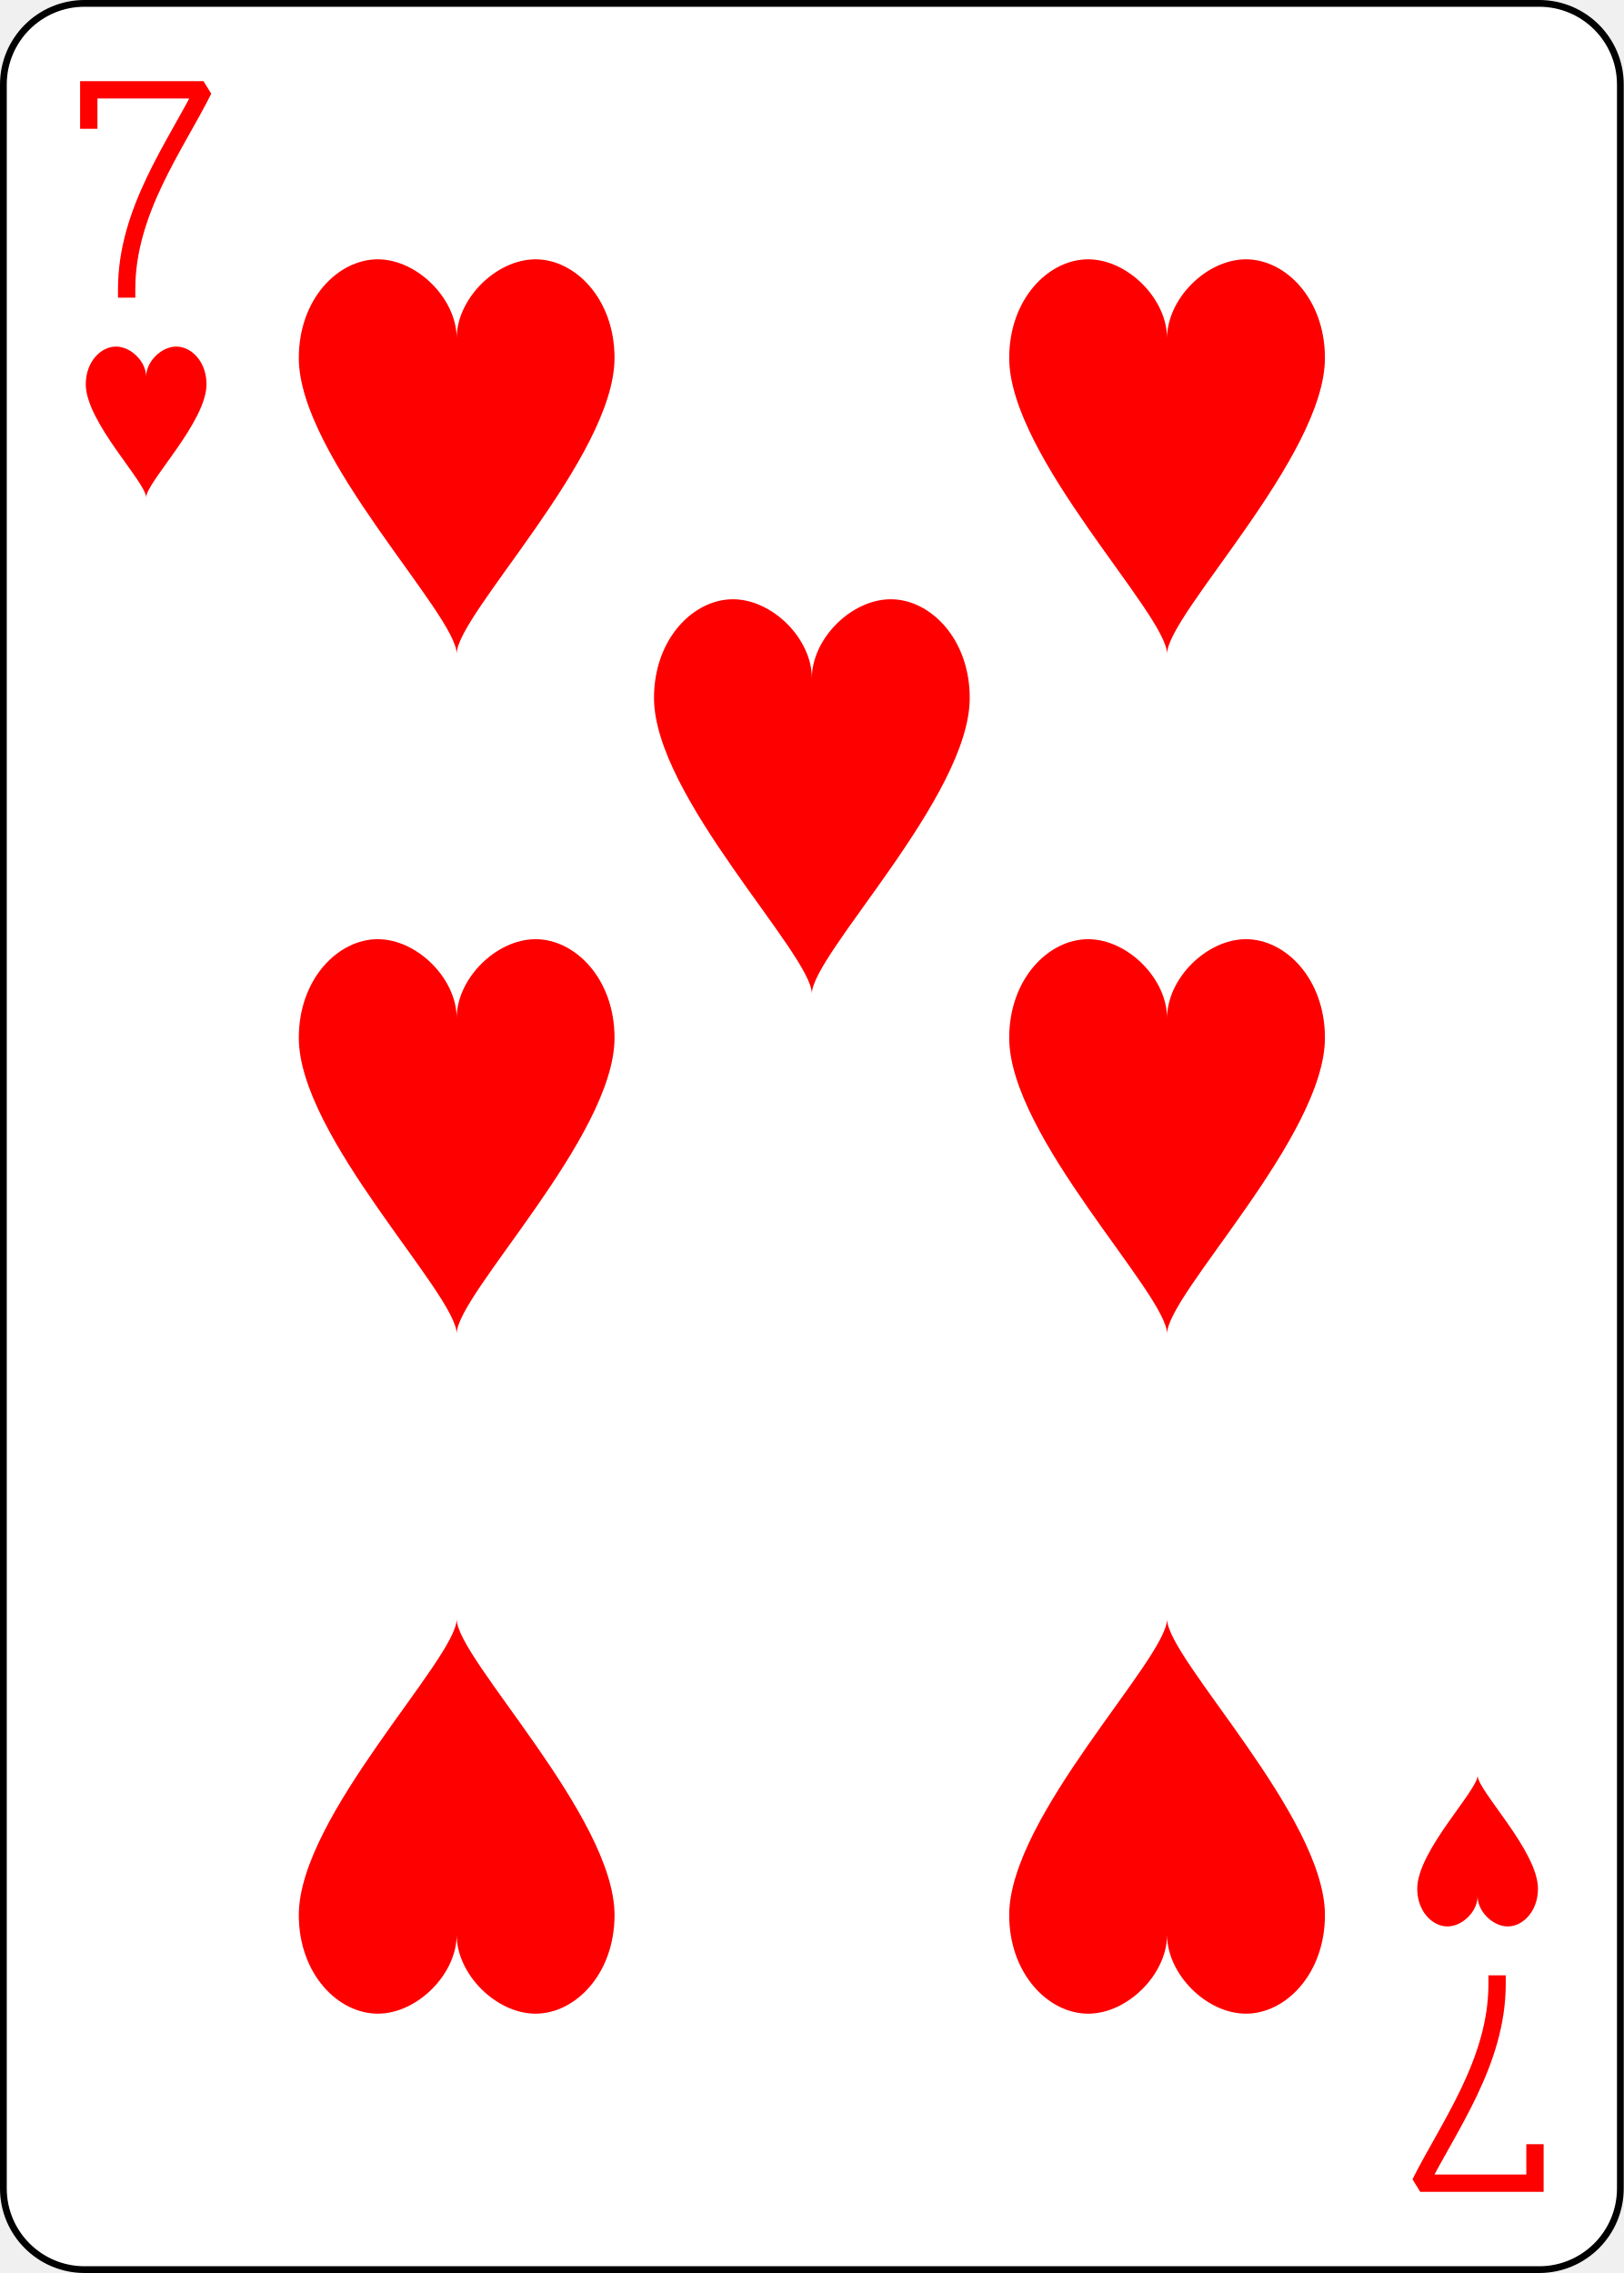
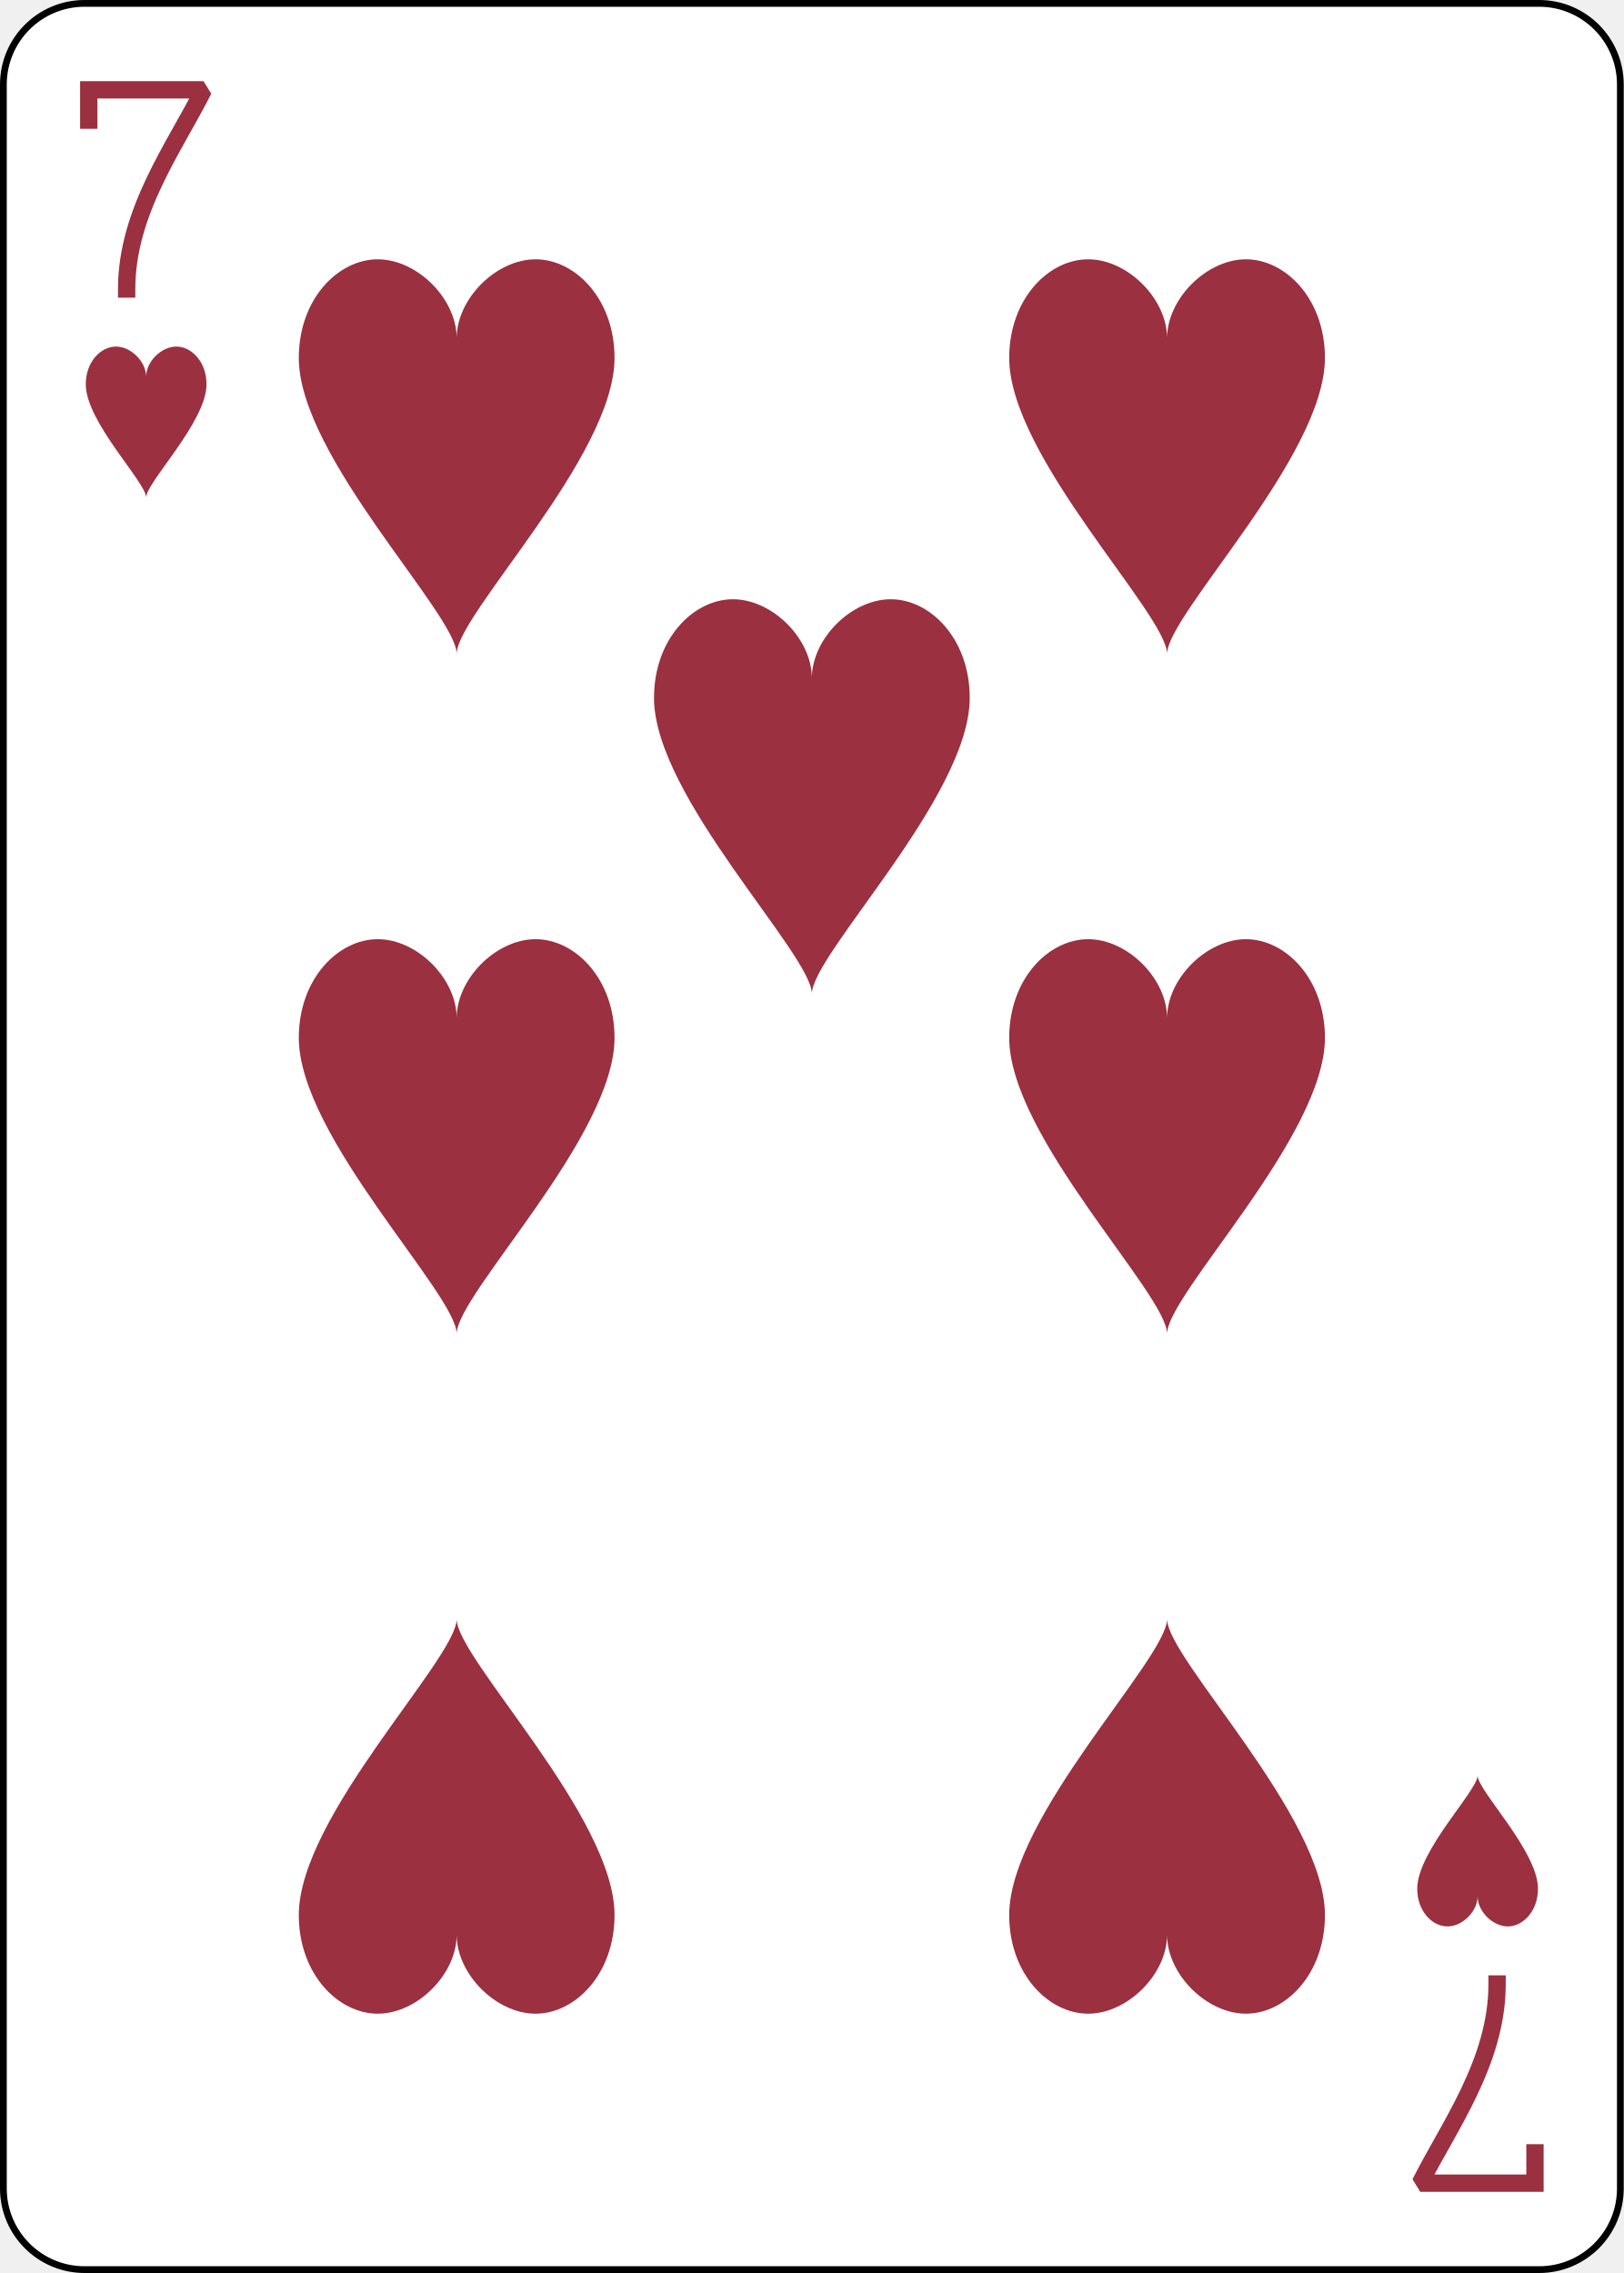
<svg xmlns="http://www.w3.org/2000/svg" xmlns:xlink="http://www.w3.org/1999/xlink" class="card" face="7H" height="3.5in" preserveAspectRatio="none" viewBox="-120 -168 240 336" width="2.5in">
  <defs>
    <symbol id="SH7" viewBox="-600 -600 1200 1200" preserveAspectRatio="xMinYMid">
-       <path d="M0 -300C0 -400 100 -500 200 -500C300 -500 400 -400 400 -250C400 0 0 400 0 500C0 400 -400 0 -400 -250C-400 -400 -300 -500 -200 -500C-100 -500 0 -400 -0 -300Z" fill="red" />
+       <path d="M0 -300C0 -400 100 -500 200 -500C300 -500 400 -400 400 -250C400 0 0 400 0 500C0 400 -400 0 -400 -250C-400 -400 -300 -500 -200 -500C-100 -500 0 -400 -0 -300Z" fill="#9b3040" />
    </symbol>
    <symbol id="VH7" viewBox="-500 -500 1000 1000" preserveAspectRatio="xMinYMid">
-       <path d="M-265 -320L-265 -460L265 -460C135 -200 -90 100 -90 460" stroke="red" stroke-width="80" stroke-linecap="square" stroke-miterlimit="1.5" fill="none" />
+       <path d="M-265 -320L-265 -460L265 -460C135 -200 -90 100 -90 460" stroke="#9b3040" stroke-width="80" stroke-linecap="square" stroke-miterlimit="1.5" fill="none" />
    </symbol>
  </defs>
  <rect width="239" height="335" x="-119.5" y="-167.5" rx="12" ry="12" fill="white" stroke="black" />
  <use xlink:href="#VH7" height="32" width="32" x="-114.4" y="-156" />
  <use xlink:href="#SH7" height="26.769" width="26.769" x="-111.784" y="-119" />
  <use xlink:href="#SH7" height="70" width="70" x="-87.501" y="-135.501" />
  <use xlink:href="#SH7" height="70" width="70" x="17.501" y="-135.501" />
  <use xlink:href="#SH7" height="70" width="70" x="-87.501" y="-35" />
  <use xlink:href="#SH7" height="70" width="70" x="17.501" y="-35" />
  <use xlink:href="#SH7" height="70" width="70" x="-35" y="-85.25" />
  <g transform="rotate(180)">
    <use xlink:href="#VH7" height="32" width="32" x="-114.4" y="-156" />
    <use xlink:href="#SH7" height="26.769" width="26.769" x="-111.784" y="-119" />
    <use xlink:href="#SH7" height="70" width="70" x="-87.501" y="-135.501" />
    <use xlink:href="#SH7" height="70" width="70" x="17.501" y="-135.501" />
  </g>
</svg>
